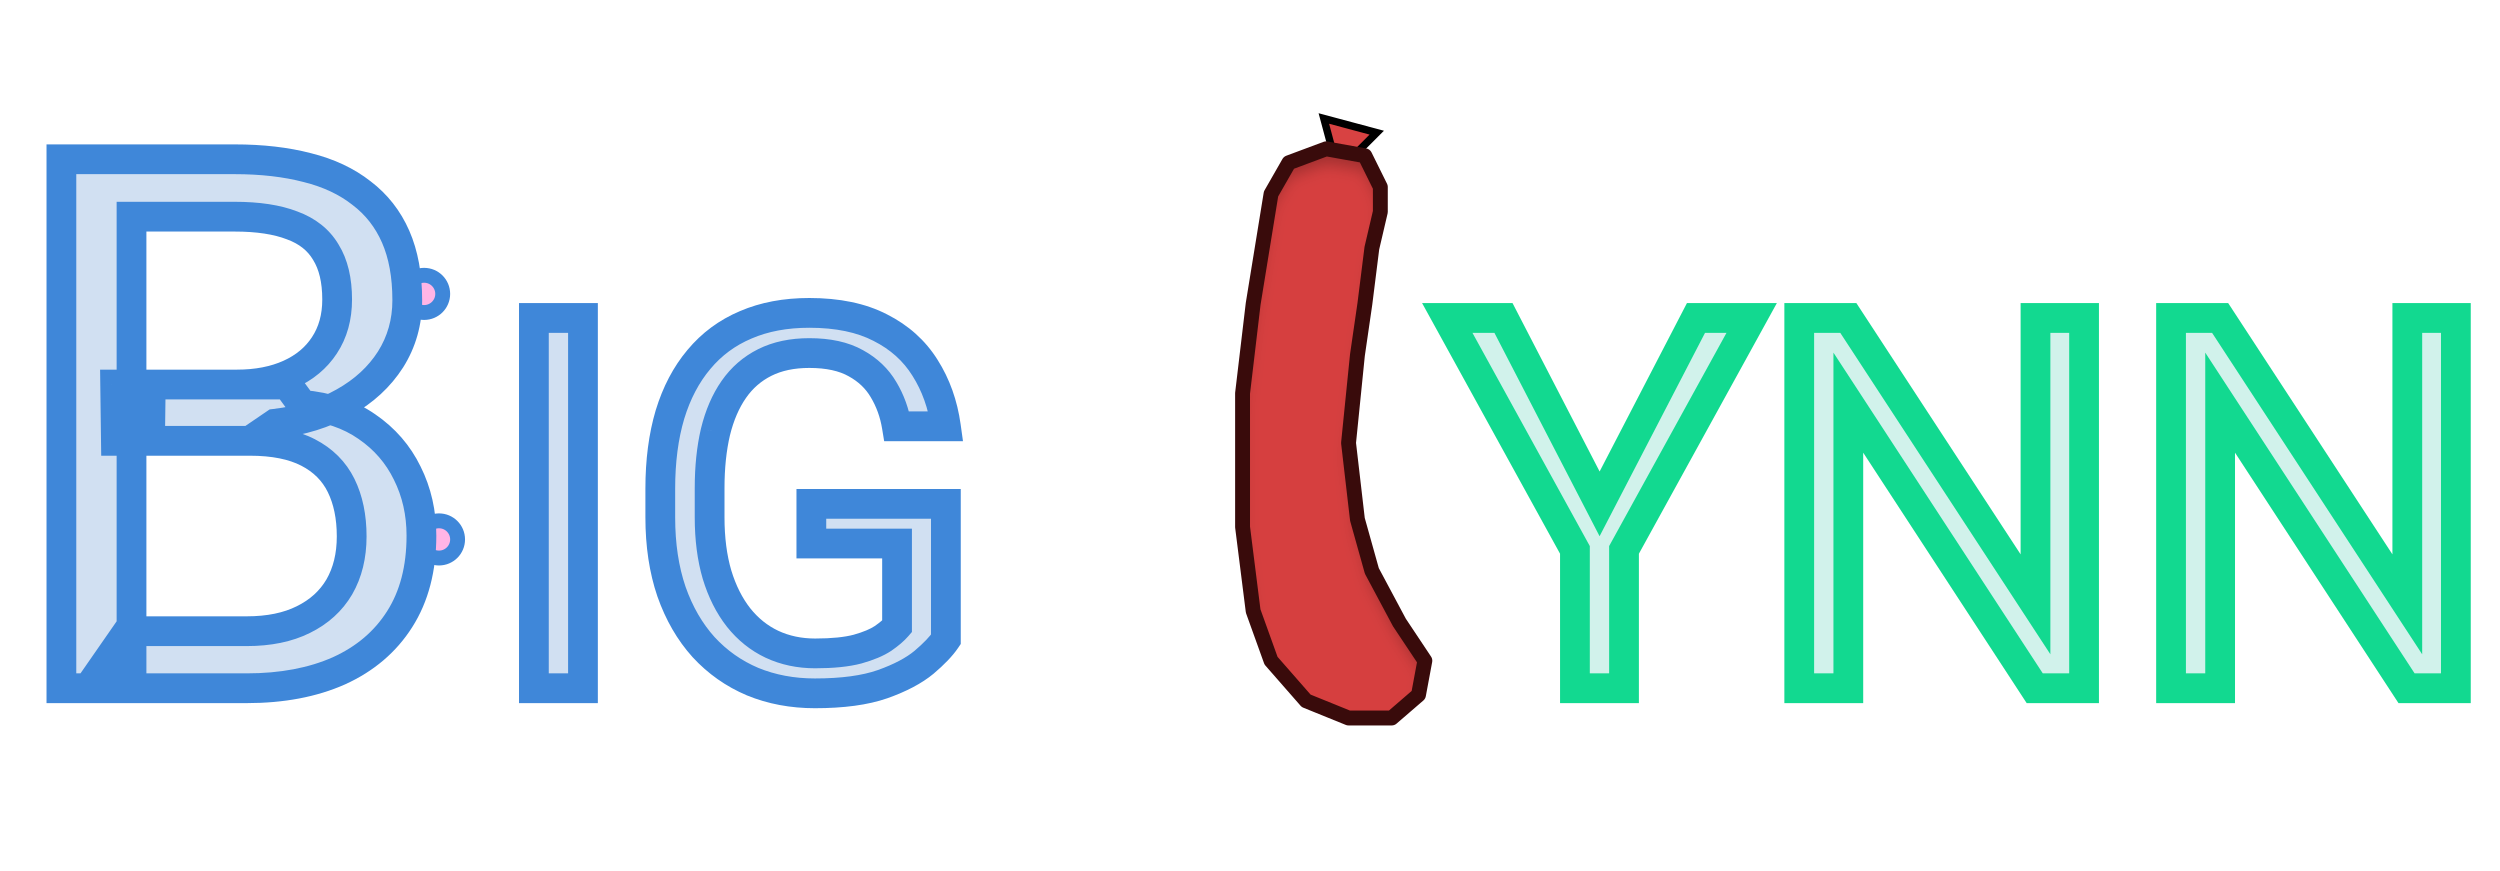
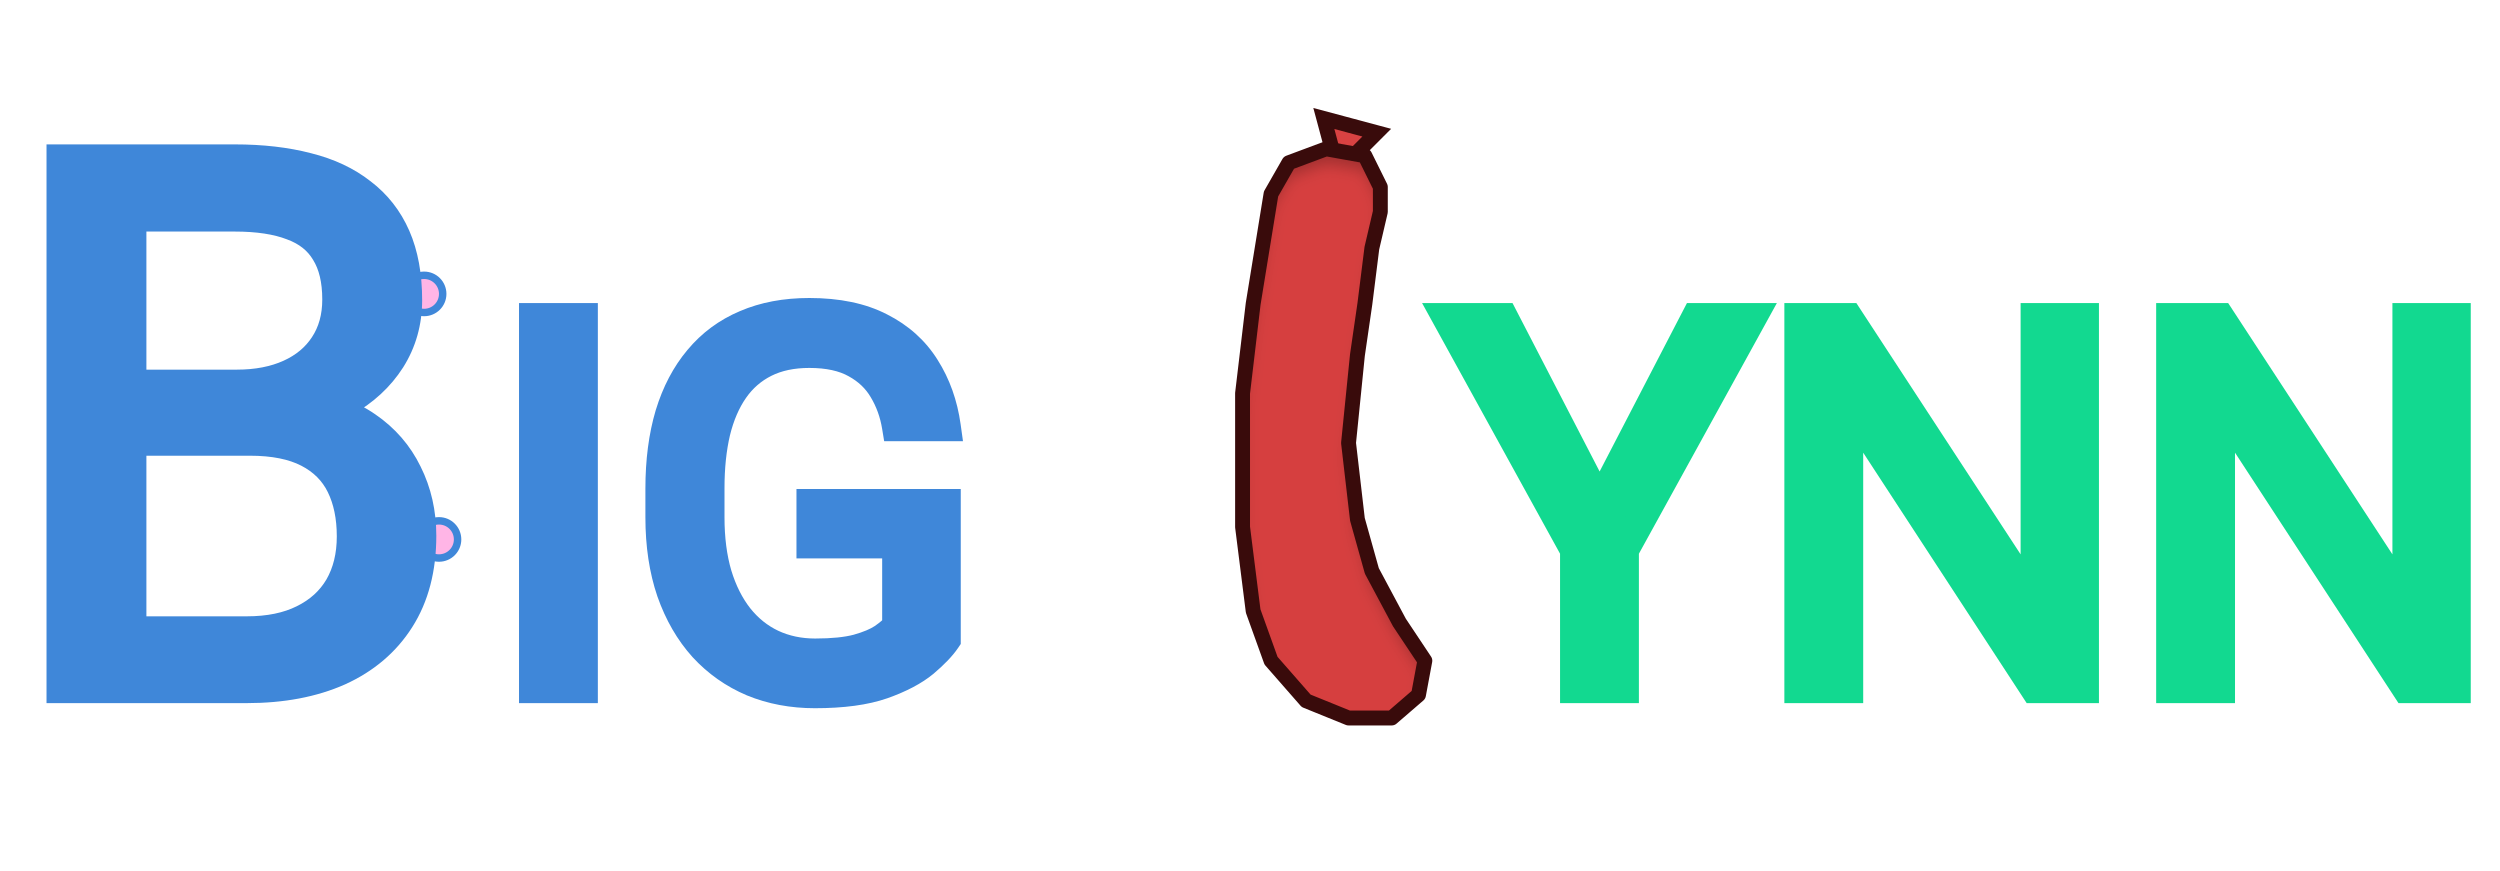
<svg xmlns="http://www.w3.org/2000/svg" width="672" height="234" viewBox="0 0 672 234" fill="none">
-   <path d="M156.703 85.469V185H143.51V85.469H156.703ZM254.252 135.439V171.875C253.021 173.698 251.062 175.749 248.373 178.027C245.684 180.26 241.97 182.22 237.23 183.906C232.536 185.547 226.475 186.367 219.047 186.367C212.986 186.367 207.403 185.319 202.299 183.223C197.24 181.081 192.842 177.982 189.105 173.926C185.414 169.824 182.543 164.857 180.492 159.023C178.487 153.145 177.484 146.491 177.484 139.062V131.338C177.484 123.91 178.35 117.279 180.082 111.445C181.859 105.612 184.457 100.667 187.875 96.611C191.293 92.51 195.486 89.411 200.453 87.314C205.421 85.172 211.117 84.102 217.543 84.102C225.154 84.102 231.511 85.423 236.615 88.066C241.765 90.664 245.775 94.264 248.646 98.867C251.563 103.47 253.432 108.711 254.252 114.59H241.059C240.466 110.99 239.281 107.708 237.504 104.746C235.772 101.784 233.288 99.414 230.053 97.637C226.817 95.814 222.647 94.902 217.543 94.902C212.94 94.902 208.952 95.745 205.58 97.432C202.208 99.118 199.428 101.533 197.24 104.678C195.053 107.822 193.412 111.628 192.318 116.094C191.27 120.56 190.746 125.596 190.746 131.201V139.062C190.746 144.805 191.407 149.932 192.729 154.443C194.096 158.955 196.033 162.806 198.539 165.996C201.046 169.141 204.031 171.533 207.494 173.174C211.003 174.814 214.877 175.635 219.115 175.635C223.809 175.635 227.615 175.247 230.531 174.473C233.448 173.652 235.727 172.695 237.367 171.602C239.008 170.462 240.261 169.391 241.127 168.389V146.104H218.09V135.439H254.252Z" fill="#D1E0F2" />
+   <path d="M156.703 85.469V185H143.51V85.469H156.703ZM254.252 135.439V171.875C253.021 173.698 251.062 175.749 248.373 178.027C245.684 180.26 241.97 182.22 237.23 183.906C232.536 185.547 226.475 186.367 219.047 186.367C212.986 186.367 207.403 185.319 202.299 183.223C197.24 181.081 192.842 177.982 189.105 173.926C185.414 169.824 182.543 164.857 180.492 159.023C178.487 153.145 177.484 146.491 177.484 139.062V131.338C177.484 123.91 178.35 117.279 180.082 111.445C181.859 105.612 184.457 100.667 187.875 96.611C191.293 92.51 195.486 89.411 200.453 87.314C205.421 85.172 211.117 84.102 217.543 84.102C225.154 84.102 231.511 85.423 236.615 88.066C241.765 90.664 245.775 94.264 248.646 98.867C251.563 103.47 253.432 108.711 254.252 114.59H241.059C240.466 110.99 239.281 107.708 237.504 104.746C235.772 101.784 233.288 99.414 230.053 97.637C226.817 95.814 222.647 94.902 217.543 94.902C212.94 94.902 208.952 95.745 205.58 97.432C202.208 99.118 199.428 101.533 197.24 104.678C195.053 107.822 193.412 111.628 192.318 116.094C191.27 120.56 190.746 125.596 190.746 131.201V139.062C190.746 144.805 191.407 149.932 192.729 154.443C194.096 158.955 196.033 162.806 198.539 165.996C201.046 169.141 204.031 171.533 207.494 173.174C211.003 174.814 214.877 175.635 219.115 175.635C223.809 175.635 227.615 175.247 230.531 174.473C233.448 173.652 235.727 172.695 237.367 171.602C239.008 170.462 240.261 169.391 241.127 168.389V146.104H218.09V135.439H254.252Z" fill="#3F87D9" />
  <path d="M156.703 85.469H160.703V81.469H156.703V85.469ZM156.703 185V189H160.703V185H156.703ZM143.51 185H139.51V189H143.51V185ZM143.51 85.469V81.469H139.51V85.469H143.51ZM152.703 85.469V185H160.703V85.469H152.703ZM156.703 181H143.51V189H156.703V181ZM147.51 185V85.469H139.51V185H147.51ZM143.51 89.469H156.703V81.469H143.51V89.469ZM254.252 135.439H258.252V131.439H254.252V135.439ZM254.252 171.875L257.567 174.113L258.252 173.099V171.875H254.252ZM248.373 178.027L250.929 181.104L250.944 181.092L250.959 181.079L248.373 178.027ZM237.23 183.906L238.55 187.682L238.561 187.679L238.571 187.675L237.23 183.906ZM202.299 183.223L200.739 186.906L200.759 186.915L200.779 186.923L202.299 183.223ZM189.105 173.926L186.132 176.602L186.148 176.619L186.164 176.636L189.105 173.926ZM180.492 159.023L176.706 160.315L176.712 160.332L176.719 160.35L180.492 159.023ZM180.082 111.445L176.256 110.279L176.252 110.293L176.247 110.307L180.082 111.445ZM187.875 96.611L190.934 99.189L190.941 99.18L190.948 99.172L187.875 96.611ZM200.453 87.314L202.008 91L202.023 90.994L202.037 90.987L200.453 87.314ZM236.615 88.066L234.776 91.618L234.795 91.628L234.814 91.638L236.615 88.066ZM248.646 98.867L245.253 100.984L245.26 100.996L245.268 101.008L248.646 98.867ZM254.252 114.59V118.59H258.849L258.214 114.037L254.252 114.59ZM241.059 114.59L237.112 115.239L237.663 118.59H241.059V114.59ZM237.504 104.746L234.051 106.765L234.062 106.785L234.074 106.804L237.504 104.746ZM230.053 97.637L228.089 101.122L228.108 101.132L228.127 101.143L230.053 97.637ZM205.58 97.432L203.791 93.854L205.58 97.432ZM192.318 116.094L188.433 115.142L188.429 115.161L188.424 115.18L192.318 116.094ZM192.729 154.443L188.89 155.568L188.895 155.586L188.9 155.603L192.729 154.443ZM198.539 165.996L195.394 168.467L195.402 168.478L195.411 168.489L198.539 165.996ZM207.494 173.174L205.782 176.789L205.791 176.793L205.8 176.797L207.494 173.174ZM230.531 174.473L231.558 178.339L231.586 178.331L231.614 178.323L230.531 174.473ZM237.367 171.602L239.586 174.93L239.618 174.909L239.649 174.887L237.367 171.602ZM241.127 168.389L244.154 171.003L245.127 169.877V168.389H241.127ZM241.127 146.104H245.127V142.104H241.127V146.104ZM218.09 146.104H214.09V150.104H218.09V146.104ZM218.09 135.439V131.439H214.09V135.439H218.09ZM250.252 135.439V171.875H258.252V135.439H250.252ZM250.937 169.637C249.996 171.031 248.343 172.81 245.787 174.976L250.959 181.079C253.781 178.688 256.047 176.365 257.567 174.113L250.937 169.637ZM245.817 174.95C243.611 176.783 240.365 178.546 235.89 180.138L238.571 187.675C243.576 185.894 247.757 183.738 250.929 181.104L245.817 174.95ZM235.911 180.13C231.795 181.569 226.226 182.367 219.047 182.367V190.367C226.725 190.367 233.277 189.525 238.55 187.682L235.911 180.13ZM219.047 182.367C213.455 182.367 208.395 181.402 203.819 179.523L200.779 186.923C206.411 189.236 212.516 190.367 219.047 190.367V182.367ZM203.858 179.539C199.327 177.62 195.4 174.854 192.047 171.215L186.164 176.636C190.285 181.11 195.154 184.541 200.739 186.906L203.858 179.539ZM192.079 171.25C188.781 167.586 186.163 163.092 184.266 157.697L176.719 160.35C178.923 166.622 182.047 172.063 186.132 176.602L192.079 171.25ZM184.278 157.732C182.439 152.341 181.484 146.135 181.484 139.062H173.484C173.484 146.847 174.535 153.948 176.706 160.315L184.278 157.732ZM181.484 139.062V131.338H173.484V139.062H181.484ZM181.484 131.338C181.484 124.213 182.316 117.977 183.917 112.584L176.247 110.307C174.385 116.581 173.484 123.606 173.484 131.338H181.484ZM183.908 112.611C185.551 107.219 187.913 102.774 190.934 99.189L184.816 94.034C181.001 98.561 178.167 104.005 176.256 110.279L183.908 112.611ZM190.948 99.172C193.953 95.566 197.623 92.85 202.008 91L198.898 83.629C193.348 85.971 188.633 89.453 184.802 94.051L190.948 99.172ZM202.037 90.987C206.419 89.098 211.561 88.102 217.543 88.102V80.102C210.673 80.102 204.422 81.247 198.869 83.641L202.037 90.987ZM217.543 88.102C224.713 88.102 230.394 89.349 234.776 91.618L238.455 84.514C232.628 81.497 225.594 80.102 217.543 80.102V88.102ZM234.814 91.638C239.353 93.927 242.794 97.042 245.253 100.984L252.04 96.75C248.757 91.486 244.177 87.401 238.417 84.495L234.814 91.638ZM245.268 101.008C247.853 105.088 249.542 109.778 250.29 115.143L258.214 114.037C257.322 107.644 255.274 101.853 252.025 96.726L245.268 101.008ZM254.252 110.59H241.059V118.59H254.252V110.59ZM245.006 113.94C244.336 109.871 242.985 106.107 240.934 102.688L234.074 106.804C235.577 109.31 236.596 112.109 237.112 115.239L245.006 113.94ZM240.957 102.727C238.832 99.093 235.799 96.229 231.979 94.131L228.127 101.143C230.778 102.599 232.712 104.475 234.051 106.765L240.957 102.727ZM232.016 94.152C227.998 91.888 223.089 90.902 217.543 90.902V98.902C222.205 98.902 225.636 99.739 228.089 101.122L232.016 94.152ZM217.543 90.902C212.454 90.902 207.828 91.835 203.791 93.854L207.369 101.009C210.077 99.656 213.426 98.902 217.543 98.902V90.902ZM203.791 93.854C199.81 95.844 196.52 98.709 193.957 102.393L200.524 106.962C202.336 104.358 204.605 102.391 207.369 101.009L203.791 93.854ZM193.957 102.393C191.438 106.013 189.621 110.292 188.433 115.142L196.204 117.045C197.203 112.963 198.667 109.631 200.524 106.962L193.957 102.393ZM188.424 115.18C187.292 120.003 186.746 125.353 186.746 131.201H194.746C194.746 125.838 195.248 121.117 196.213 117.008L188.424 115.18ZM186.746 131.201V139.062H194.746V131.201H186.746ZM186.746 139.062C186.746 145.104 187.441 150.621 188.89 155.568L196.567 153.319C195.373 149.243 194.746 144.505 194.746 139.062H186.746ZM188.9 155.603C190.389 160.515 192.535 164.829 195.394 168.467L201.684 163.525C199.53 160.783 197.803 157.395 196.557 153.283L188.9 155.603ZM195.411 168.489C198.279 172.087 201.74 174.874 205.782 176.789L209.206 169.559C206.321 168.192 203.813 166.195 201.667 163.503L195.411 168.489ZM205.8 176.797C209.888 178.709 214.347 179.635 219.115 179.635V171.635C215.407 171.635 212.119 170.92 209.188 169.55L205.8 176.797ZM219.115 179.635C223.987 179.635 228.175 179.237 231.558 178.339L229.504 170.607C227.054 171.258 223.632 171.635 219.115 171.635V179.635ZM231.614 178.323C234.742 177.443 237.462 176.346 239.586 174.93L235.148 168.273C233.991 169.045 232.154 169.861 229.448 170.622L231.614 178.323ZM239.649 174.887C241.441 173.643 242.988 172.353 244.154 171.003L238.1 165.774C237.534 166.429 236.575 167.282 235.086 168.316L239.649 174.887ZM245.127 168.389V146.104H237.127V168.389H245.127ZM241.127 142.104H218.09V150.104H241.127V142.104ZM222.09 146.104V135.439H214.09V146.104H222.09ZM218.09 139.439H254.252V131.439H218.09V139.439Z" fill="#3F87D9" />
-   <path d="M404.133 85.469L429.973 135.439L455.881 85.469H470.852L436.535 147.812V185H423.342V147.812L389.025 85.469H404.133ZM560.197 85.469V185H546.936L496.828 108.232V185H483.635V85.469H496.828L547.141 162.441V85.469H560.197ZM660.139 85.469V185H646.877L596.77 108.232V185H583.576V85.469H596.77L647.082 162.441V85.469H660.139Z" fill="#D1F2EB" />
+   <path d="M404.133 85.469L429.973 135.439L455.881 85.469H470.852L436.535 147.812V185H423.342V147.812L389.025 85.469H404.133ZM560.197 85.469V185H546.936L496.828 108.232V185H483.635V85.469H496.828L547.141 162.441V85.469H560.197ZM660.139 85.469V185H646.877L596.77 108.232V185H583.576V85.469H596.77L647.082 162.441V85.469H660.139Z" fill="#12D990" />
  <path d="M404.133 85.469L407.686 83.632L406.568 81.469H404.133V85.469ZM429.973 135.439L426.42 137.277L429.968 144.139L433.524 137.281L429.973 135.439ZM455.881 85.469V81.469H453.449L452.33 83.628L455.881 85.469ZM470.852 85.469L474.356 87.398L477.619 81.469H470.852V85.469ZM436.535 147.812L433.031 145.884L432.535 146.784V147.812H436.535ZM436.535 185V189H440.535V185H436.535ZM423.342 185H419.342V189H423.342V185ZM423.342 147.812H427.342V146.784L426.846 145.884L423.342 147.812ZM389.025 85.469V81.469H382.258L385.521 87.398L389.025 85.469ZM400.58 87.306L426.42 137.277L433.526 133.602L407.686 83.632L400.58 87.306ZM433.524 137.281L459.432 87.31L452.33 83.628L426.422 133.598L433.524 137.281ZM455.881 89.469H470.852V81.469H455.881V89.469ZM467.347 83.54L433.031 145.884L440.039 149.741L474.356 87.398L467.347 83.54ZM432.535 147.812V185H440.535V147.812H432.535ZM436.535 181H423.342V189H436.535V181ZM427.342 185V147.812H419.342V185H427.342ZM426.846 145.884L392.53 83.54L385.521 87.398L419.838 149.741L426.846 145.884ZM389.025 89.469H404.133V81.469H389.025V89.469ZM560.197 85.469H564.197V81.469H560.197V85.469ZM560.197 185V189H564.197V185H560.197ZM546.936 185L543.586 187.186L544.77 189H546.936V185ZM496.828 108.232L500.178 106.046L492.828 94.786V108.232H496.828ZM496.828 185V189H500.828V185H496.828ZM483.635 185H479.635V189H483.635V185ZM483.635 85.469V81.469H479.635V85.469H483.635ZM496.828 85.469L500.176 83.28L498.992 81.469H496.828V85.469ZM547.141 162.441L543.792 164.63L551.141 175.872V162.441H547.141ZM547.141 85.469V81.469H543.141V85.469H547.141ZM556.197 85.469V185H564.197V85.469H556.197ZM560.197 181H546.936V189H560.197V181ZM550.285 182.814L500.178 106.046L493.479 110.419L543.586 187.186L550.285 182.814ZM492.828 108.232V185H500.828V108.232H492.828ZM496.828 181H483.635V189H496.828V181ZM487.635 185V85.469H479.635V185H487.635ZM483.635 89.469H496.828V81.469H483.635V89.469ZM493.48 87.657L543.792 164.63L550.489 160.253L500.176 83.28L493.48 87.657ZM551.141 162.441V85.469H543.141V162.441H551.141ZM547.141 89.469H560.197V81.469H547.141V89.469ZM660.139 85.469H664.139V81.469H660.139V85.469ZM660.139 185V189H664.139V185H660.139ZM646.877 185L643.527 187.186L644.711 189H646.877V185ZM596.77 108.232L600.119 106.046L592.77 94.786V108.232H596.77ZM596.77 185V189H600.77V185H596.77ZM583.576 185H579.576V189H583.576V185ZM583.576 85.469V81.469H579.576V85.469H583.576ZM596.77 85.469L600.118 83.28L598.934 81.469H596.77V85.469ZM647.082 162.441L643.734 164.63L651.082 175.872V162.441H647.082ZM647.082 85.469V81.469H643.082V85.469H647.082ZM656.139 85.469V185H664.139V85.469H656.139ZM660.139 181H646.877V189H660.139V181ZM650.227 182.814L600.119 106.046L593.42 110.419L643.527 187.186L650.227 182.814ZM592.77 108.232V185H600.77V108.232H592.77ZM596.77 181H583.576V189H596.77V181ZM587.576 185V85.469H579.576V185H587.576ZM583.576 89.469H596.77V81.469H583.576V89.469ZM593.421 87.657L643.734 164.63L650.43 160.253L600.118 83.28L593.421 87.657ZM651.082 162.441V85.469H643.082V162.441H651.082ZM647.082 89.469H660.139V81.469H647.082V89.469Z" fill="#12D990" />
-   <circle cx="114" cy="79" r="5" fill="#FFB5E6" stroke="#3F87D9" stroke-width="4" />
-   <circle cx="118" cy="145" r="5" fill="#FFB5E6" stroke="#3F87D9" stroke-width="4" />
-   <path d="M67.188 118.496H31.152L30.957 103.359H63.672C69.076 103.359 73.796 102.448 77.832 100.625C81.868 98.802 84.993 96.198 87.207 92.812C89.486 89.362 90.625 85.26 90.625 80.508C90.625 75.299 89.616 71.068 87.598 67.812C85.644 64.492 82.617 62.083 78.516 60.586C74.479 59.023 69.336 58.242 63.086 58.242H35.352V185H16.504V42.812H63.086C70.378 42.812 76.888 43.561 82.617 45.059C88.346 46.491 93.197 48.77 97.168 51.895C101.204 54.954 104.264 58.861 106.348 63.613C108.431 68.366 109.473 74.062 109.473 80.703C109.473 86.562 107.975 91.868 104.98 96.621C101.986 101.309 97.819 105.15 92.481 108.145C87.207 111.139 81.022 113.06 73.926 113.906L67.188 118.496ZM66.309 185H23.73L34.375 169.668H66.309C72.298 169.668 77.376 168.626 81.543 166.543C85.775 164.46 88.997 161.53 91.211 157.754C93.424 153.913 94.531 149.388 94.531 144.18C94.531 138.906 93.587 134.349 91.699 130.508C89.811 126.667 86.849 123.704 82.812 121.621C78.776 119.538 73.568 118.496 67.188 118.496H40.332L40.527 103.359H77.246L81.25 108.828C88.086 109.414 93.88 111.367 98.633 114.688C103.385 117.943 106.999 122.109 109.473 127.188C112.012 132.266 113.281 137.865 113.281 143.984C113.281 152.839 111.328 160.326 107.422 166.445C103.581 172.5 98.144 177.122 91.113 180.312C84.082 183.438 75.814 185 66.309 185Z" fill="#D1E0F2" />
+   <circle cx="114" cy="79" r="5" fill="#FFB5E6" stroke="#3F87D9" stroke-width="2" />
+   <circle cx="118" cy="145" r="5" fill="#FFB5E6" stroke="#3F87D9" stroke-width="2" />
+   <path d="M67.188 118.496H31.152L30.957 103.359H63.672C69.076 103.359 73.796 102.448 77.832 100.625C81.868 98.802 84.993 96.198 87.207 92.812C89.486 89.362 90.625 85.26 90.625 80.508C90.625 75.299 89.616 71.068 87.598 67.812C85.644 64.492 82.617 62.083 78.516 60.586C74.479 59.023 69.336 58.242 63.086 58.242H35.352V185H16.504V42.812H63.086C70.378 42.812 76.888 43.561 82.617 45.059C88.346 46.491 93.197 48.77 97.168 51.895C101.204 54.954 104.264 58.861 106.348 63.613C108.431 68.366 109.473 74.062 109.473 80.703C109.473 86.562 107.975 91.868 104.98 96.621C101.986 101.309 97.819 105.15 92.481 108.145C87.207 111.139 81.022 113.06 73.926 113.906L67.188 118.496ZM66.309 185H23.73L34.375 169.668H66.309C72.298 169.668 77.376 168.626 81.543 166.543C85.775 164.46 88.997 161.53 91.211 157.754C93.424 153.913 94.531 149.388 94.531 144.18C94.531 138.906 93.587 134.349 91.699 130.508C89.811 126.667 86.849 123.704 82.812 121.621C78.776 119.538 73.568 118.496 67.188 118.496H40.332L40.527 103.359H77.246L81.25 108.828C88.086 109.414 93.88 111.367 98.633 114.688C103.385 117.943 106.999 122.109 109.473 127.188C112.012 132.266 113.281 137.865 113.281 143.984C113.281 152.839 111.328 160.326 107.422 166.445C103.581 172.5 98.144 177.122 91.113 180.312C84.082 183.438 75.814 185 66.309 185Z" fill="#3F87D9" />
  <path d="M67.188 118.496V122.496H68.42L69.439 121.802L67.188 118.496ZM31.152 118.496L27.153 118.548L27.204 122.496H31.152V118.496ZM30.957 103.359V99.359H26.905L26.957 103.411L30.957 103.359ZM87.207 92.812L83.869 90.608L83.864 90.616L83.859 90.624L87.207 92.812ZM87.598 67.812L84.15 69.841L84.174 69.881L84.198 69.92L87.598 67.812ZM78.516 60.586L77.072 64.316L77.108 64.33L77.144 64.343L78.516 60.586ZM35.352 58.242V54.242H31.352V58.242H35.352ZM35.352 185V189H39.352V185H35.352ZM16.504 185H12.504V189H16.504V185ZM16.504 42.812V38.812H12.504V42.812H16.504ZM82.617 45.059L81.606 48.929L81.626 48.934L81.647 48.939L82.617 45.059ZM97.168 51.895L94.694 55.038L94.723 55.06L94.751 55.082L97.168 51.895ZM104.98 96.621L108.351 98.775L108.358 98.764L108.365 98.754L104.98 96.621ZM92.481 108.145L90.523 104.656L90.514 104.661L90.505 104.666L92.481 108.145ZM73.926 113.906L73.452 109.934L72.482 110.05L71.674 110.6L73.926 113.906ZM23.73 185L20.445 182.719L16.084 189H23.73V185ZM34.375 169.668V165.668H32.283L31.089 167.387L34.375 169.668ZM81.543 166.543L79.776 162.954L79.765 162.96L79.754 162.965L81.543 166.543ZM91.211 157.754L94.662 159.777L94.669 159.764L94.677 159.751L91.211 157.754ZM82.812 121.621L80.978 125.176L82.812 121.621ZM40.332 118.496L36.332 118.444L36.28 122.496H40.332V118.496ZM40.527 103.359V99.359H36.579L36.528 103.308L40.527 103.359ZM77.246 103.359L80.474 100.996L79.275 99.359H77.246V103.359ZM81.25 108.828L78.022 111.191L79.097 112.658L80.908 112.814L81.25 108.828ZM98.633 114.688L96.342 117.967L96.357 117.977L96.373 117.988L98.633 114.688ZM109.473 127.188L105.877 128.939L105.886 128.958L105.895 128.976L109.473 127.188ZM107.422 166.445L104.05 164.293L104.044 164.303L107.422 166.445ZM91.113 180.312L92.738 183.968L92.752 183.961L92.766 183.955L91.113 180.312ZM67.188 114.496H31.152V122.496H67.188V114.496ZM35.152 118.444L34.957 103.308L26.957 103.411L27.153 118.548L35.152 118.444ZM30.957 107.359H63.672V99.359H30.957V107.359ZM63.672 107.359C69.521 107.359 74.824 106.373 79.478 104.27L76.186 96.98C72.767 98.523 68.63 99.359 63.672 99.359V107.359ZM79.478 104.27C84.141 102.165 87.885 99.085 90.555 95.001L83.859 90.624C82.102 93.311 79.596 95.439 76.186 96.98L79.478 104.27ZM90.545 95.017C93.317 90.819 94.625 85.924 94.625 80.508H86.625C86.625 84.597 85.654 87.905 83.869 90.608L90.545 95.017ZM94.625 80.508C94.625 74.814 93.525 69.782 90.997 65.705L84.198 69.92C85.707 72.353 86.625 75.785 86.625 80.508H94.625ZM91.045 65.784C88.559 61.558 84.737 58.599 79.887 56.828L77.144 64.343C80.497 65.567 82.73 67.426 84.15 69.841L91.045 65.784ZM79.96 56.856C75.307 55.054 69.629 54.242 63.086 54.242V62.242C69.043 62.242 73.652 62.992 77.072 64.316L79.96 56.856ZM63.086 54.242H35.352V62.242H63.086V54.242ZM31.352 58.242V185H39.352V58.242H31.352ZM35.352 181H16.504V189H35.352V181ZM20.504 185V42.812H12.504V185H20.504ZM16.504 46.812H63.086V38.812H16.504V46.812ZM63.086 46.812C70.112 46.812 76.272 47.535 81.606 48.929L83.629 41.189C77.504 39.588 70.644 38.812 63.086 38.812V46.812ZM81.647 48.939C86.92 50.257 91.235 52.316 94.694 55.038L99.641 48.751C95.158 45.223 89.773 42.724 83.587 41.178L81.647 48.939ZM94.751 55.082C98.231 57.719 100.868 61.076 102.684 65.219L110.011 62.007C107.661 56.646 104.178 52.19 99.584 48.707L94.751 55.082ZM102.684 65.219C104.493 69.345 105.473 74.467 105.473 80.703H113.473C113.473 73.658 112.369 67.387 110.011 62.007L102.684 65.219ZM105.473 80.703C105.473 85.842 104.171 90.403 101.596 94.489L108.365 98.754C111.78 93.334 113.473 87.283 113.473 80.703H105.473ZM101.61 94.468C99.004 98.546 95.347 101.95 90.523 104.656L94.438 111.633C100.291 108.349 104.968 104.071 108.351 98.775L101.61 94.468ZM90.505 104.666C85.769 107.356 80.113 109.14 73.452 109.934L74.4 117.878C81.931 116.98 88.645 114.923 94.456 111.623L90.505 104.666ZM71.674 110.6L64.936 115.19L69.439 121.802L76.178 117.212L71.674 110.6ZM66.309 181H23.73V189H66.309V181ZM27.016 187.281L37.661 171.949L31.089 167.387L20.445 182.719L27.016 187.281ZM34.375 173.668H66.309V165.668H34.375V173.668ZM66.309 173.668C72.747 173.668 78.474 172.549 83.332 170.121L79.754 162.965C76.278 164.703 71.849 165.668 66.309 165.668V173.668ZM83.31 170.132C88.187 167.731 92.021 164.281 94.662 159.777L87.76 155.731C85.974 158.779 83.363 161.189 79.776 162.954L83.31 170.132ZM94.677 159.751C97.297 155.204 98.531 149.966 98.531 144.18H90.531C90.531 148.81 89.552 152.622 87.745 155.757L94.677 159.751ZM98.531 144.18C98.531 138.434 97.502 133.246 95.289 128.743L88.109 132.272C89.672 135.452 90.531 139.379 90.531 144.18H98.531ZM95.289 128.743C92.999 124.084 89.396 120.517 84.647 118.067L80.978 125.176C84.302 126.891 86.624 129.249 88.109 132.272L95.289 128.743ZM84.647 118.067C79.861 115.596 73.963 114.496 67.188 114.496V122.496C73.172 122.496 77.691 123.479 80.978 125.176L84.647 118.067ZM67.188 114.496H40.332V122.496H67.188V114.496ZM44.332 118.548L44.527 103.411L36.528 103.308L36.332 118.444L44.332 118.548ZM40.527 107.359H77.246V99.359H40.527V107.359ZM74.019 105.722L78.022 111.191L84.478 106.465L80.474 100.996L74.019 105.722ZM80.908 112.814C87.173 113.35 92.263 115.117 96.342 117.967L100.924 111.408C95.497 107.617 88.999 105.478 81.592 104.843L80.908 112.814ZM96.373 117.988C100.565 120.859 103.713 124.497 105.877 128.939L113.069 125.436C110.285 119.722 106.206 115.026 100.893 111.387L96.373 117.988ZM105.895 128.976C108.135 133.456 109.281 138.436 109.281 143.984H117.281C117.281 137.293 115.888 131.075 113.05 125.399L105.895 128.976ZM109.281 143.984C109.281 152.244 107.464 158.945 104.05 164.293L110.794 168.597C115.192 161.706 117.281 153.433 117.281 143.984H109.281ZM104.044 164.303C100.652 169.649 95.84 173.775 89.461 176.67L92.766 183.955C100.449 180.469 106.509 175.351 110.8 168.588L104.044 164.303ZM89.489 176.657C83.074 179.508 75.382 181 66.309 181V189C76.245 189 85.09 187.367 92.738 183.968L89.489 176.657Z" fill="#3F87D9" />
-   <path d="M355.849 31.849L359.66 46.07L370.07 35.66L355.849 31.849Z" fill="#D84242" stroke="black" stroke-width="2" />
+   <path d="M355.849 31.849L359.66 46.07L370.07 35.66L355.849 31.849Z" fill="#D84242" stroke="#390B0B" stroke-width="4" />
  <g filter="url(#filter0_i_1_16)">
    <path d="M368.756 66.698L371.035 56.943V50.269L366.877 41.866L356.467 40L346.458 43.732L341.653 52.128L336.849 81.671L334 105.718V141.658L336.849 164.248L341.653 177.597L351.093 188.379L362.488 193H374.084L381.291 186.781L383 177.597L376.163 167.329L368.756 153.466L364.875 139.604L362.488 119.067L364.875 95.45L366.877 81.671L368.756 66.698Z" fill="#D63F3F" />
  </g>
  <path d="M368.756 66.698L371.035 56.943V50.269L366.877 41.866L356.467 40L346.458 43.732L341.653 52.128L336.849 81.671L334 105.718V141.658L336.849 164.248L341.653 177.597L351.093 188.379L362.488 193H374.084L381.291 186.781L383 177.597L376.163 167.329L368.756 153.466L364.875 139.604L362.488 119.067L364.875 95.45L366.877 81.671L368.756 66.698Z" stroke="#390B0B" stroke-width="4" stroke-linejoin="round" />
  <defs>
    <filter id="filter0_i_1_16" x="332" y="38" width="53" height="161" filterUnits="userSpaceOnUse" color-interpolation-filters="sRGB">
      <feFlood flood-opacity="0" result="BackgroundImageFix" />
      <feBlend mode="normal" in="SourceGraphic" in2="BackgroundImageFix" result="shape" />
      <feColorMatrix in="SourceAlpha" type="matrix" values="0 0 0 0 0 0 0 0 0 0 0 0 0 0 0 0 0 0 127 0" result="hardAlpha" />
      <feOffset dy="4" />
      <feGaussianBlur stdDeviation="2" />
      <feComposite in2="hardAlpha" operator="arithmetic" k2="-1" k3="1" />
      <feColorMatrix type="matrix" values="0 0 0 0 0 0 0 0 0 0 0 0 0 0 0 0 0 0 0.25 0" />
      <feBlend mode="normal" in2="shape" result="effect1_innerShadow_1_16" />
    </filter>
  </defs>
</svg>
